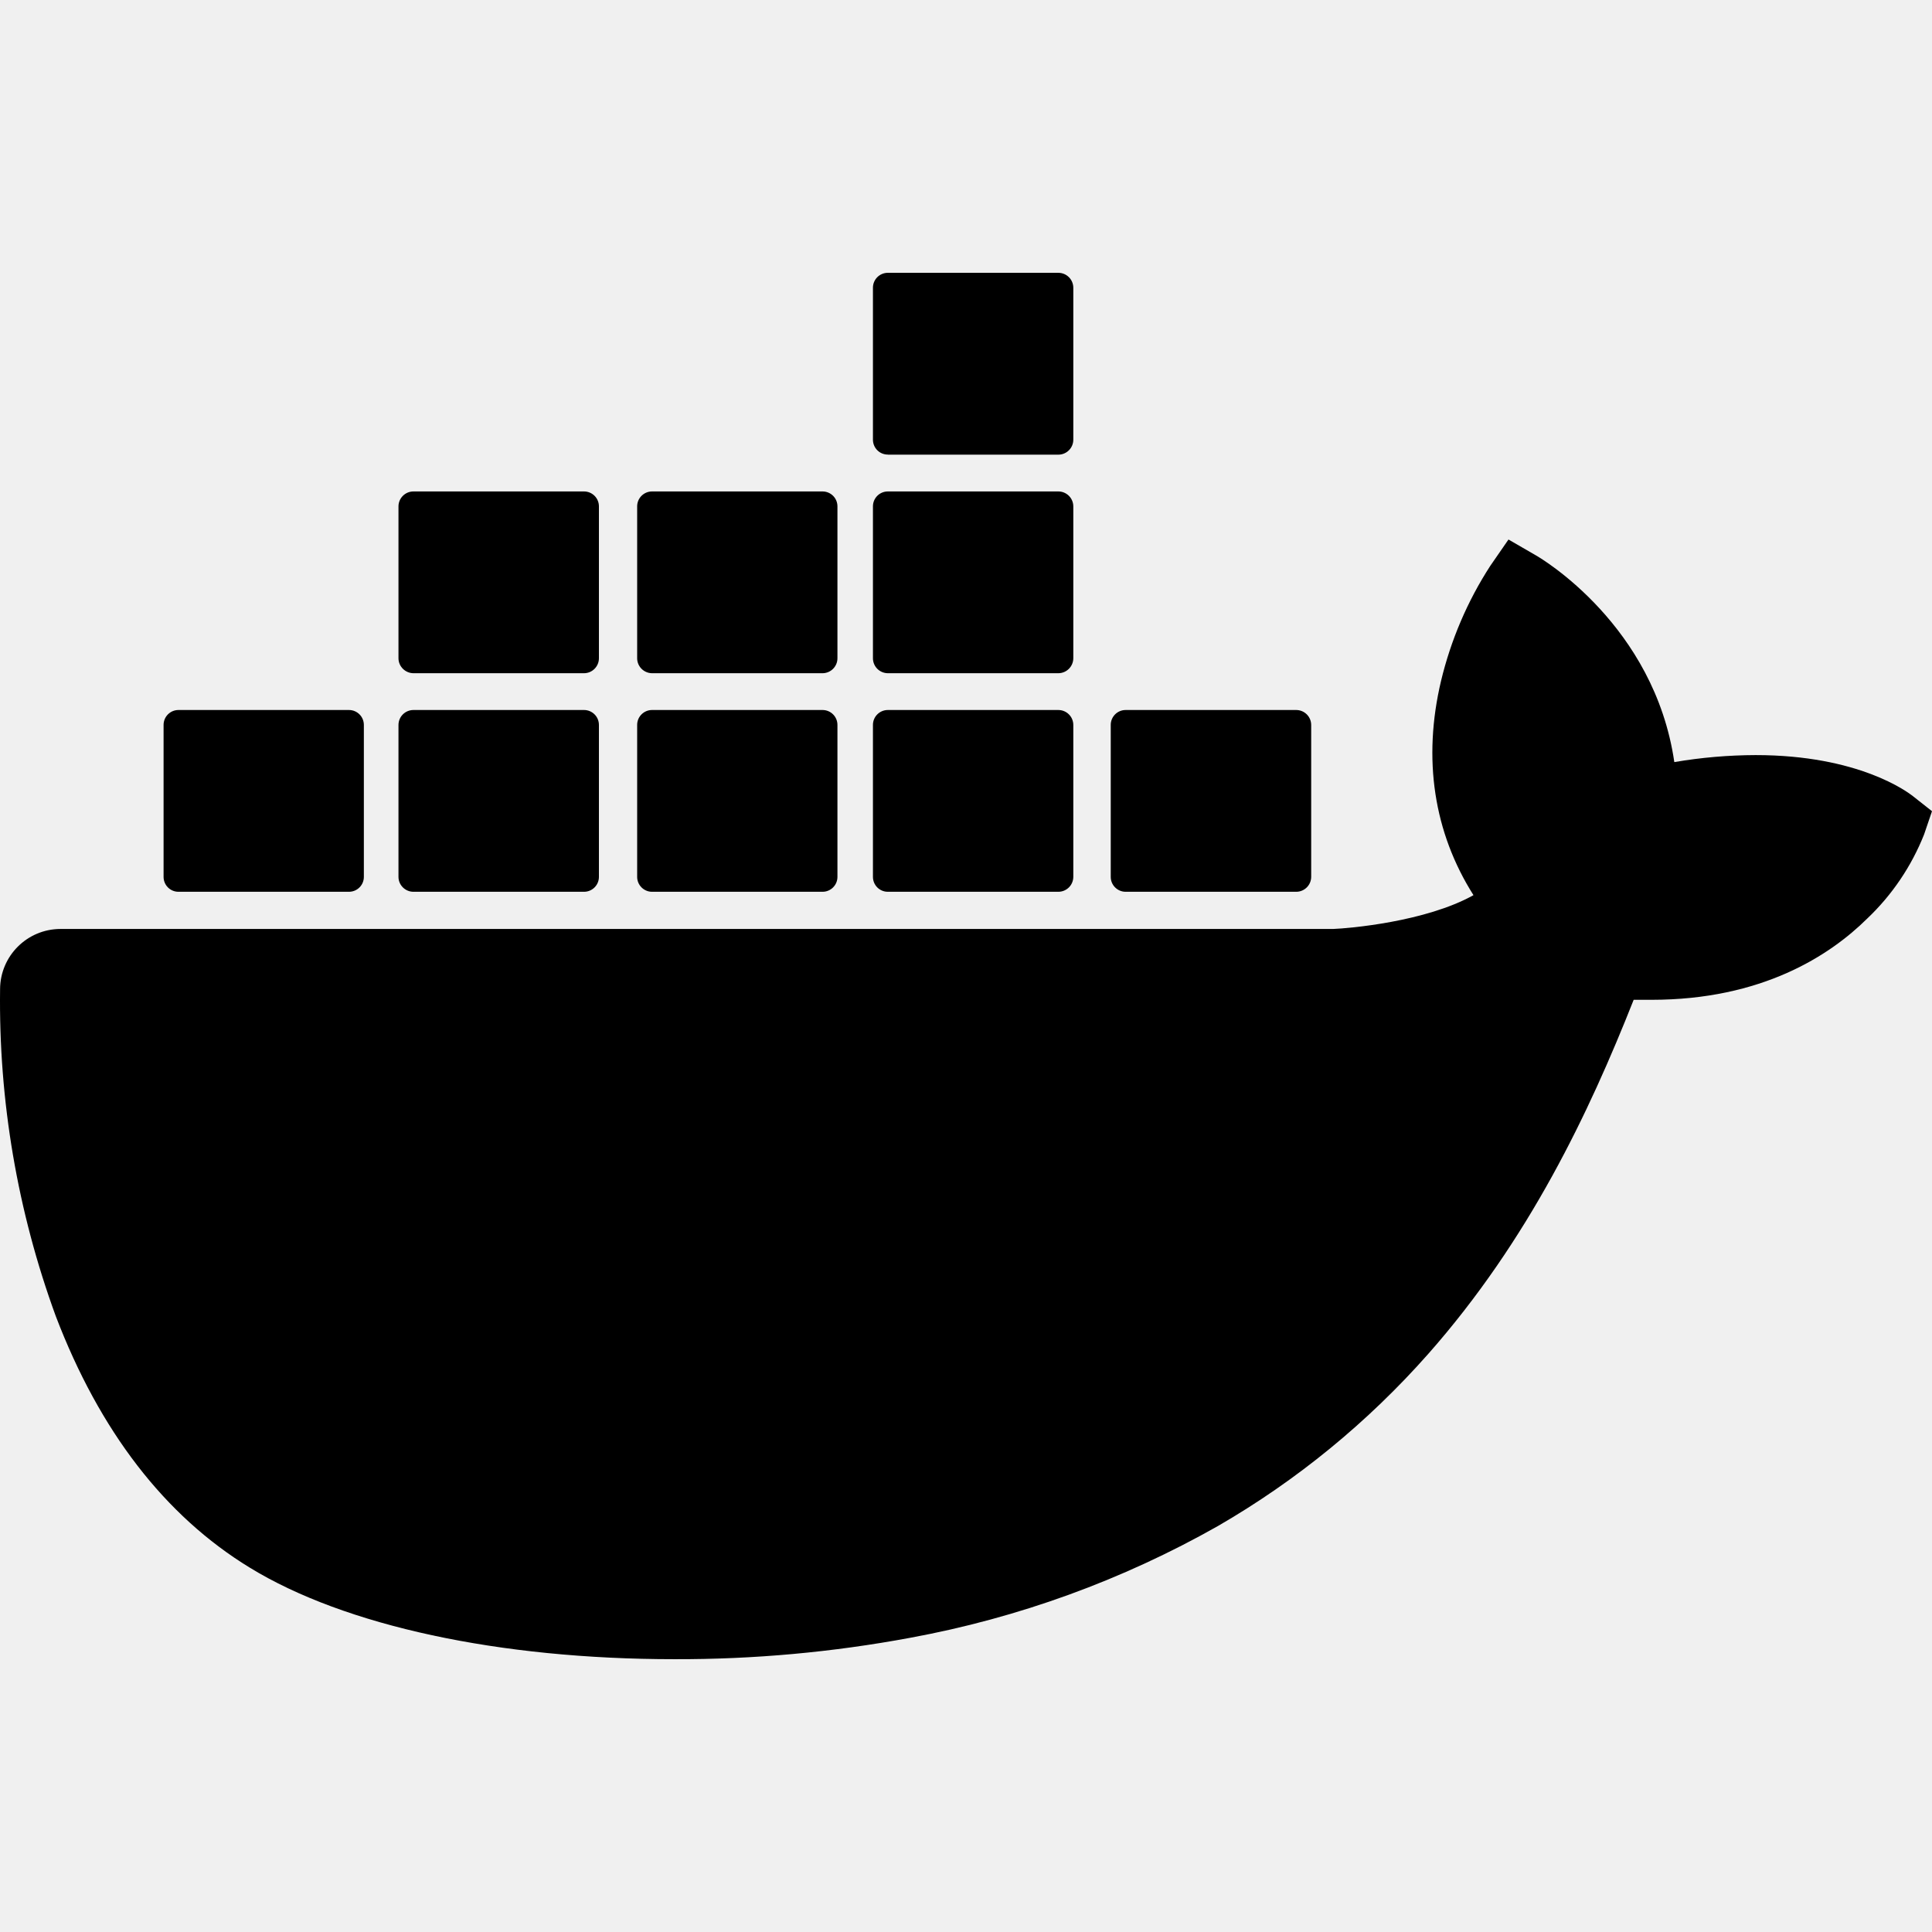
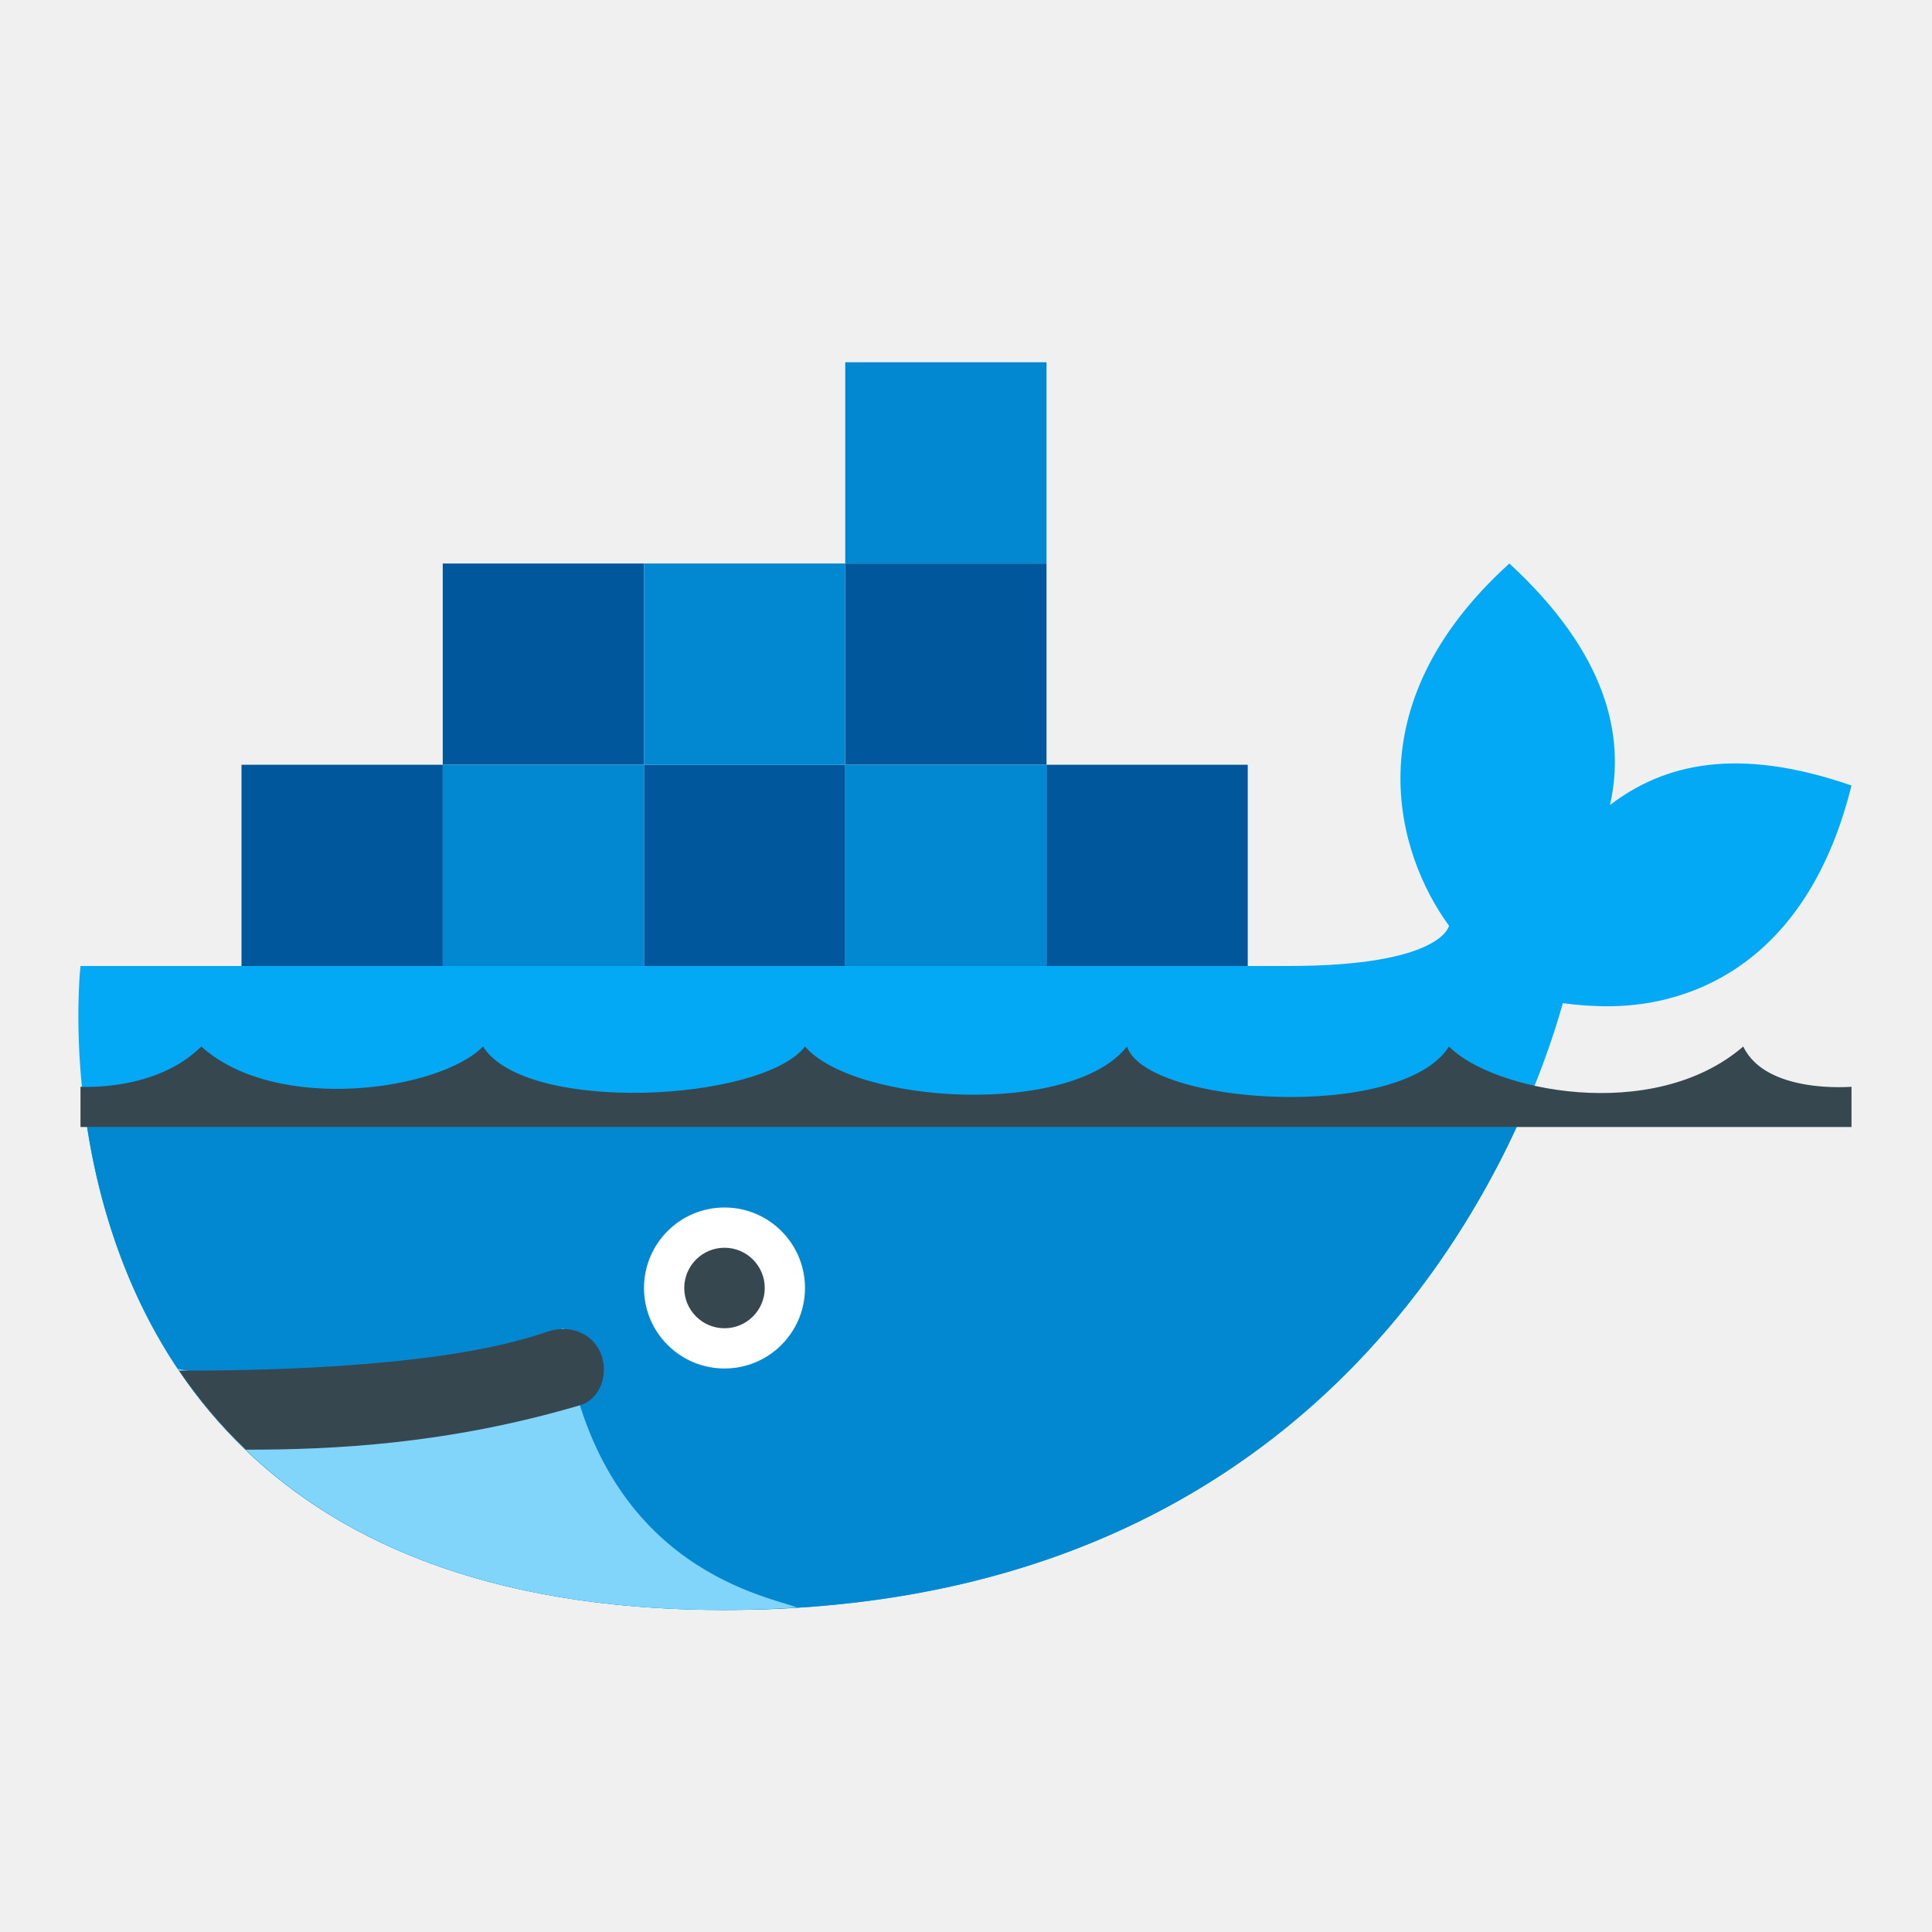
- <svg xmlns="http://www.w3.org/2000/svg" role="img" viewBox="0 0 24 24">
-   <path d="M13.983 11.078h2.119a.186.186 0 00.186-.185V9.006a.186.186 0 00-.186-.186h-2.119a.185.185 0 00-.185.185v1.888c0 .102.083.185.185.185m-2.954-5.43h2.118a.186.186 0 00.186-.186V3.574a.186.186 0 00-.186-.185h-2.118a.185.185 0 00-.185.185v1.888c0 .102.082.185.185.185m0 2.716h2.118a.187.187 0 00.186-.186V6.29a.186.186 0 00-.186-.185h-2.118a.185.185 0 00-.185.185v1.887c0 .102.082.185.185.186m-2.93 0h2.12a.186.186 0 00.184-.186V6.29a.185.185 0 00-.185-.185H8.1a.185.185 0 00-.185.185v1.887c0 .102.083.185.185.186m-2.964 0h2.119a.186.186 0 00.185-.186V6.29a.185.185 0 00-.185-.185H5.136a.186.186 0 00-.186.185v1.887c0 .102.084.185.186.186m5.893 2.715h2.118a.186.186 0 00.186-.185V9.006a.186.186 0 00-.186-.186h-2.118a.185.185 0 00-.185.185v1.888c0 .102.082.185.185.185m-2.93 0h2.12a.185.185 0 00.184-.185V9.006a.185.185 0 00-.184-.186h-2.12a.185.185 0 00-.184.185v1.888c0 .102.083.185.185.185m-2.964 0h2.119a.185.185 0 00.185-.185V9.006a.185.185 0 00-.184-.186h-2.12a.186.186 0 00-.186.186v1.887c0 .102.084.185.186.185m-2.92 0h2.12a.185.185 0 00.184-.185V9.006a.185.185 0 00-.184-.186h-2.12a.185.185 0 00-.184.185v1.888c0 .102.082.185.185.185M23.763 9.89c-.065-.051-.672-.51-1.954-.51-.338.001-.676.03-1.01.087-.248-1.7-1.653-2.53-1.716-2.566l-.344-.199-.226.327c-.284.438-.49.922-.612 1.43-.23.97-.09 1.882.403 2.661-.595.332-1.55.413-1.744.42H.751a.751.751 0 00-.75.748 11.376 11.376 0 00.692 4.062c.545 1.428 1.355 2.48 2.41 3.124 1.18.723 3.1 1.137 5.275 1.137.983.003 1.963-.086 2.93-.266a12.248 12.248 0 003.823-1.389c.98-.567 1.86-1.288 2.61-2.136 1.252-1.418 1.998-2.997 2.553-4.4h.221c1.372 0 2.215-.549 2.68-1.009.309-.293.55-.65.707-1.046l.098-.288Z" />
+ <svg xmlns="http://www.w3.org/2000/svg" viewBox="0 0 48 48" width="48px" height="48px">
+   <path fill="#03A9F4" d="M40,20c0.391-1.735-0.092-3.78-2.5-6c-3.914,3.543-2.795,7.227-1.5,9c0,0-0.166,1-4,1S2,24,2,24S0.167,40,18,40c15.593,0,19.973-12.003,20.828-15.076C39.182,24.972,39.579,25.003,40,25c2.147-0.017,4.93-1.171,6-5.484C43.162,18.533,41.339,18.978,40,20z" />
+   <path fill="#0288D1" d="M2.165,28C2.9,32.739,5.983,40,18,40c12.185,0,17.523-7.33,19.682-12H2.165z" />
+   <path fill="#81D4FA" d="M19.812,39.938C18.892,39.616,14.74,38.848,14,33c-4.209,1.863-7.938,1.375-9.579,1.008C6.583,37.237,10.591,40,18,40C18.623,40,19.224,39.976,19.812,39.938z" />
+   <path fill="#FFF" d="M18 30A2 2 0 1 0 18 34A2 2 0 1 0 18 30Z" />
+   <path fill="#37474F" d="M14.914,33.597c0.224,0.505,0.02,1.162-0.51,1.318c-3.301,0.973-6.146,1.102-8.297,1.102c-0.644-0.619-1.194-1.279-1.656-1.963c2.585,0,6.71-0.12,9.144-0.966C14.117,32.906,14.69,33.09,14.914,33.597z M2,27c0,0,1.875,0.125,3-1c1.875,1.688,5.94,1.088,7,0c1.063,1.688,6.938,1.375,8,0c1.25,1.438,6.625,1.75,8,0c0.479,1.461,6.819,1.874,8,0c1.061,1.088,5.063,1.938,7.311,0C43.875,27.188,46,27,46,27v1H2 M17,32c0,0.552,0.448,1,1,1s1-0.448,1-1s-0.448-1-1-1S17,31.448,17,32z" />
+   <path fill="#01579B" d="M11,24H6v-5h5V24z M21,19h-5v5h5V19z M31,19h-5v5h5V19z M16,14h-5v5h5V14z M26,14h-5v5h5V14z" />
+   <path fill="#0288D1" d="M16,24h-5v-5h5V24z M26,19h-5v5h5V19z M26,9h-5v5h5V9z M21,14h-5v5h5V14z" />
</svg>
